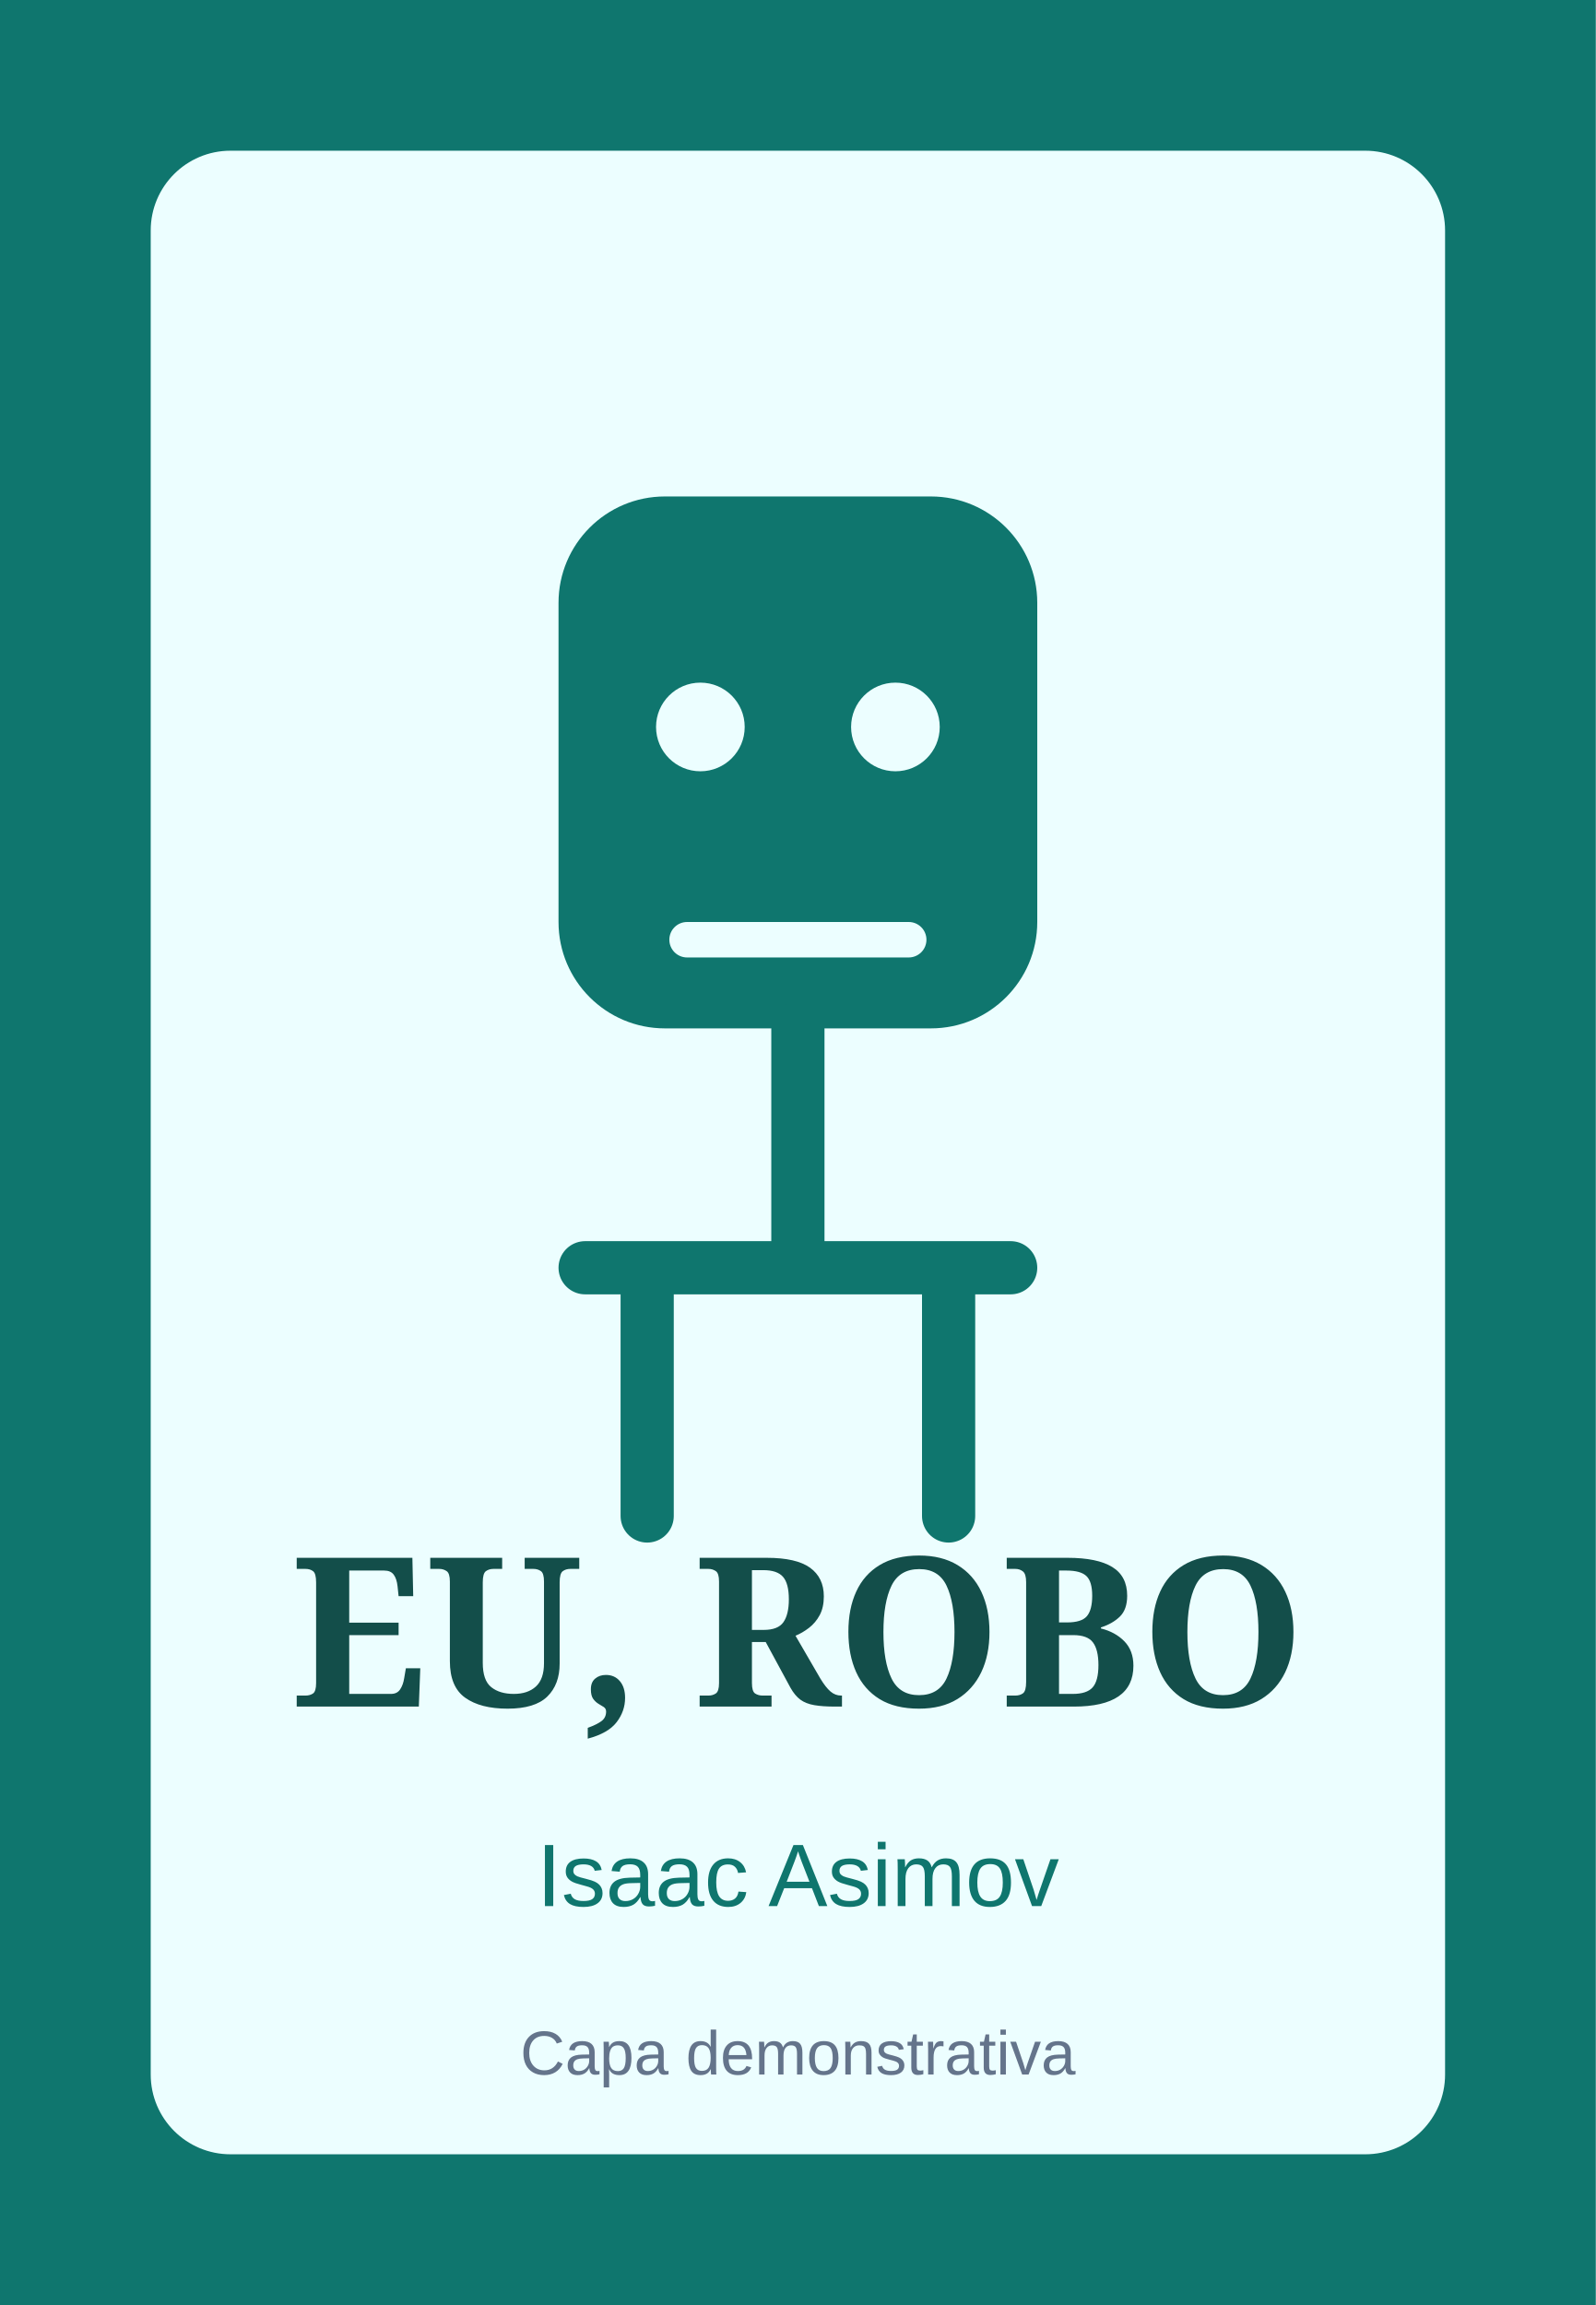
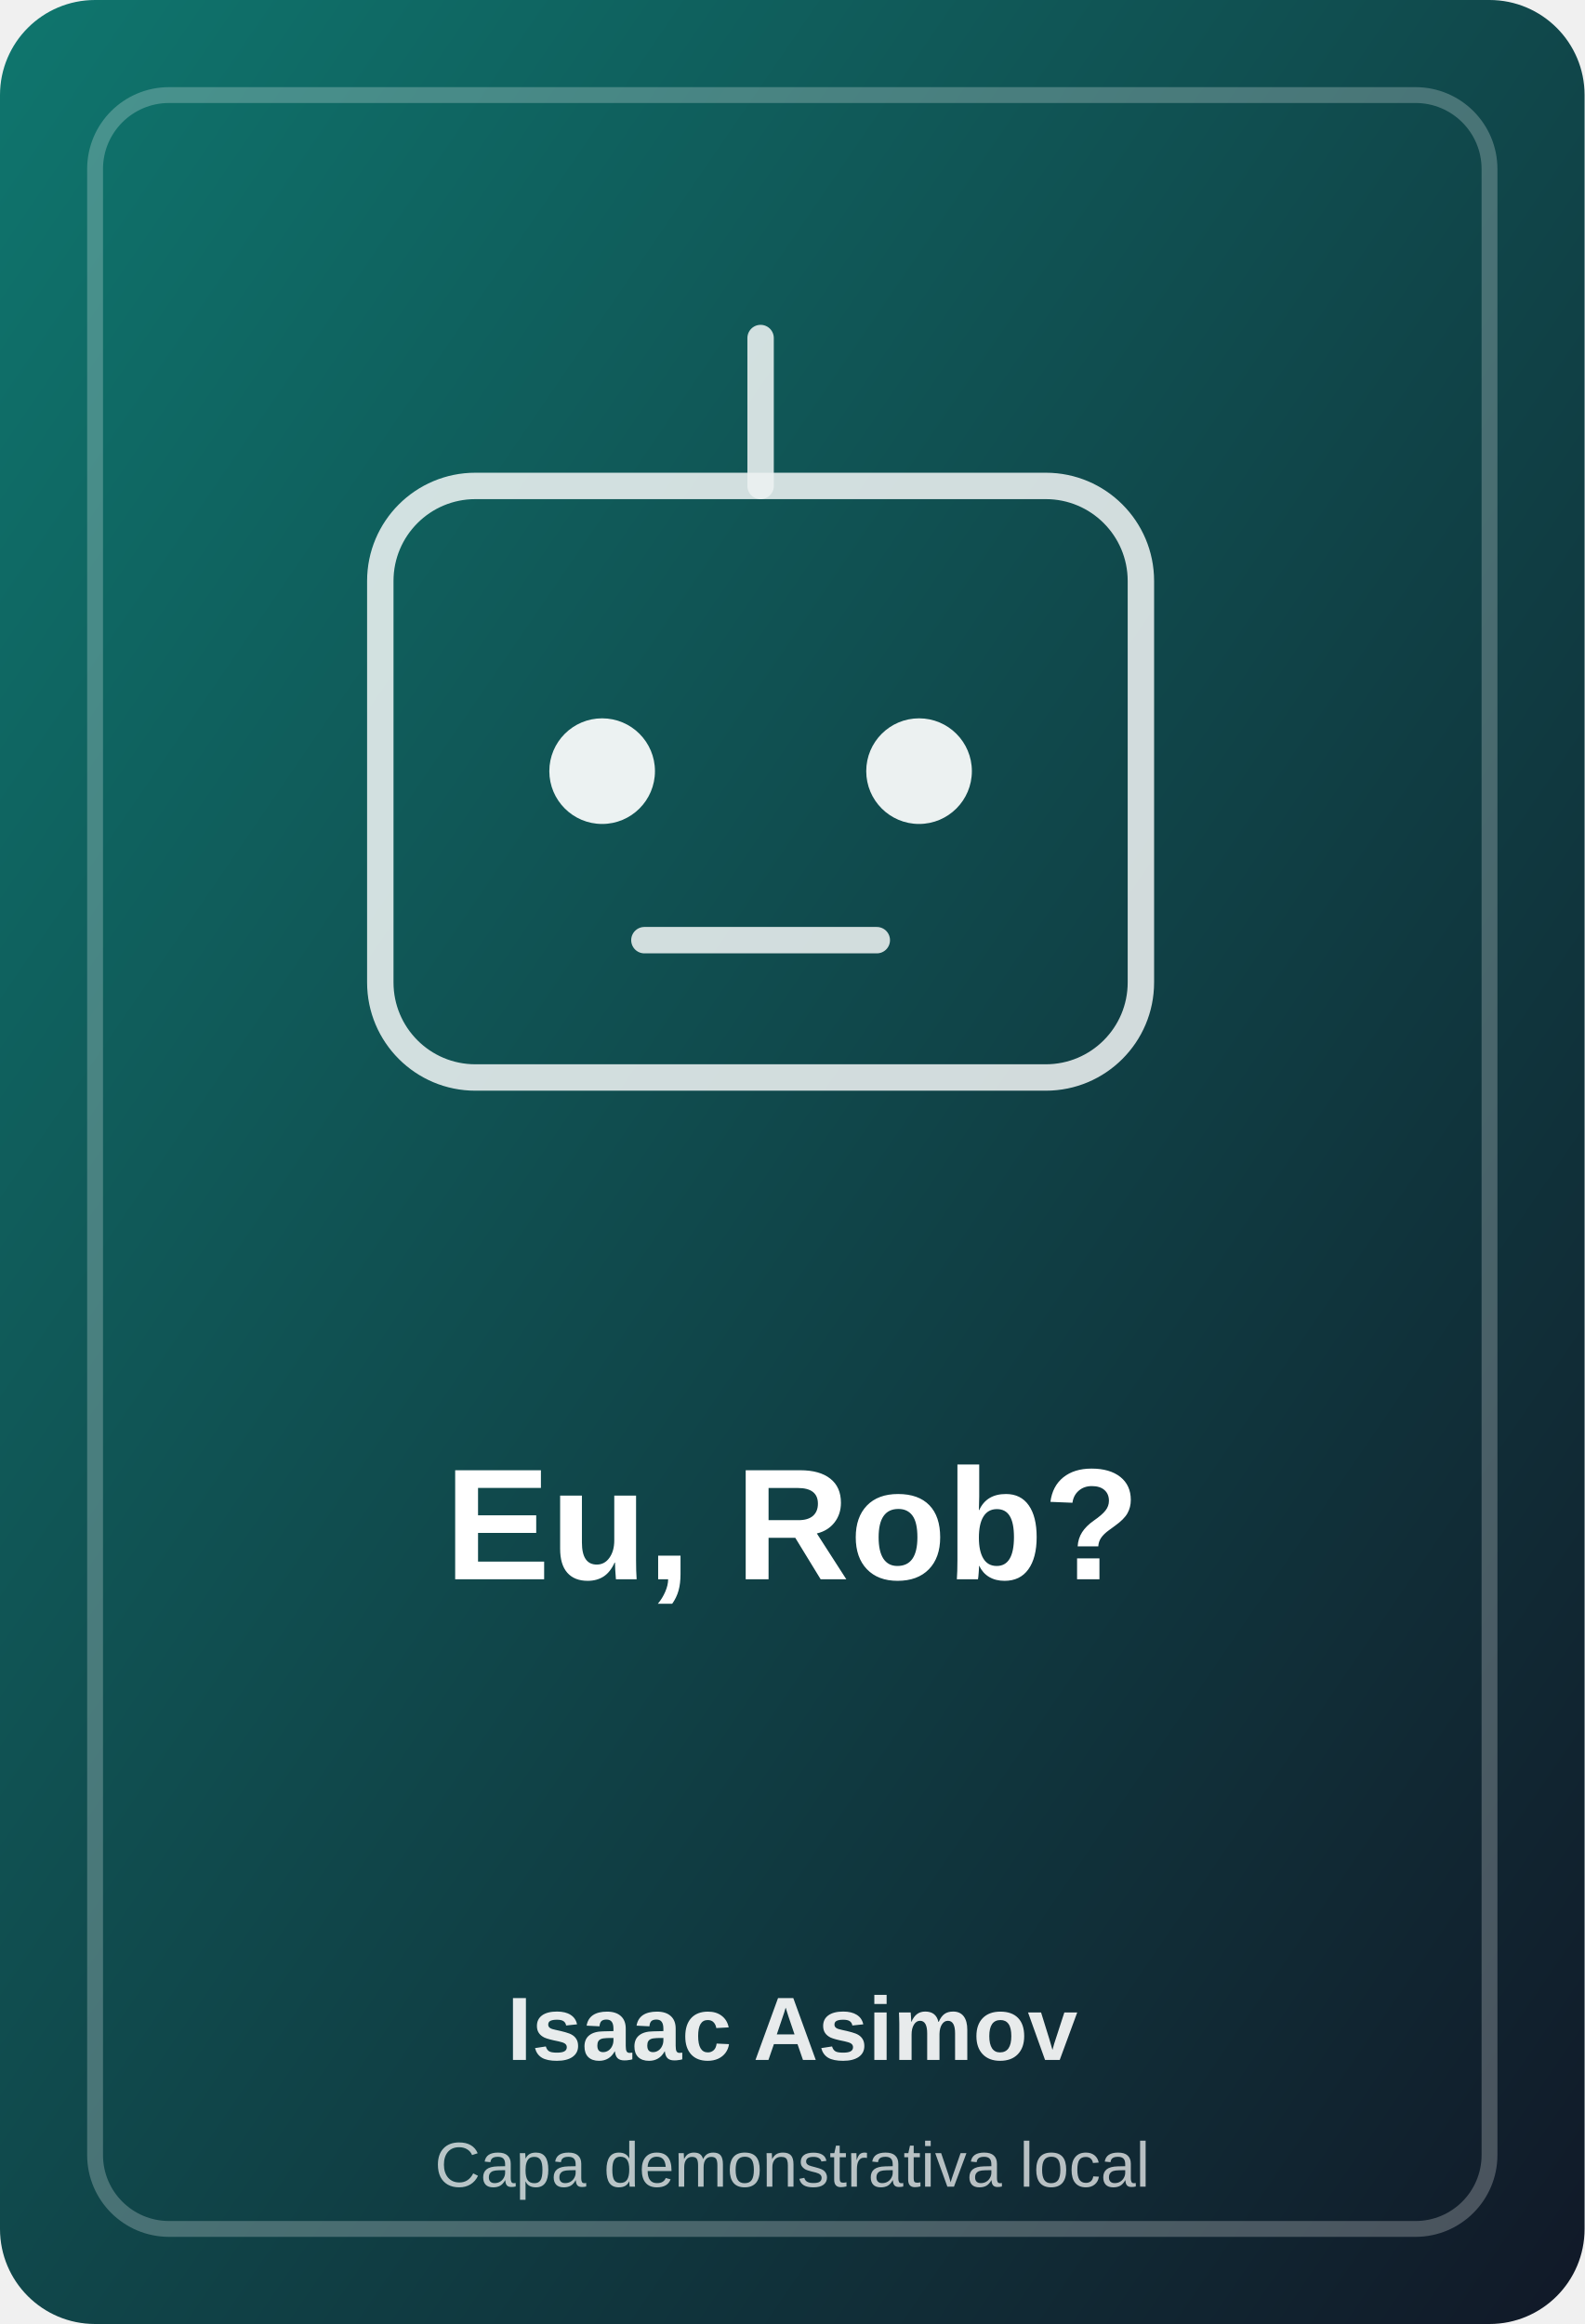
- <svg xmlns="http://www.w3.org/2000/svg" width="360" height="520" viewBox="0 0 360 520" role="img" aria-label="Capa demonstrativa Eu Robo">
-   <rect width="360" height="520" fill="#0f766e" />
-   <rect x="34" y="34" width="292" height="452" rx="18" fill="#ecfeff" />
-   <rect x="126" y="112" width="108" height="120" rx="24" fill="#0f766e" />
-   <circle cx="158" cy="164" r="10" fill="#ecfeff" />
-   <circle cx="202" cy="164" r="10" fill="#ecfeff" />
-   <rect x="151" y="208" width="58" height="8" rx="4" fill="#ecfeff" />
-   <path d="M180 232v54M132 286h96M146 286v56M214 286v56" stroke="#0f766e" stroke-width="12" stroke-linecap="round" />
-   <text x="180" y="385" font-family="Georgia, serif" font-size="47" font-weight="700" text-anchor="middle" fill="#134e4a">EU, ROBO</text>
-   <text x="180" y="430" font-family="Arial, sans-serif" font-size="20" text-anchor="middle" fill="#0f766e">Isaac Asimov</text>
-   <text x="180" y="468" font-family="Arial, sans-serif" font-size="14" text-anchor="middle" fill="#64748b">Capa demonstrativa</text>
+ <svg xmlns="http://www.w3.org/2000/svg" width="300" height="440" viewBox="0 0 300 440">
+   <defs>
+     <linearGradient id="g" x1="0" y1="0" x2="1" y2="1">
+       <stop offset="0" stop-color="#0f766e" />
+       <stop offset="1" stop-color="#111827" />
+     </linearGradient>
+   </defs>
+   <rect width="300" height="440" rx="18" fill="url(#g)" />
+   <rect x="18" y="18" width="264" height="404" rx="14" fill="none" stroke="rgba(255,255,255,.24)" stroke-width="3" />
+   <g opacity=".92">
+     <rect x="72" y="92" width="144" height="112" rx="18" fill="none" stroke="rgba(255,255,255,.88)" stroke-width="5" stroke-linecap="round" stroke-linejoin="round" />
+     <circle cx="114" cy="146" r="10" fill="white" />
+     <circle cx="174" cy="146" r="10" fill="white" />
+     <path fill="none" stroke="rgba(255,255,255,.88)" stroke-width="5" stroke-linecap="round" stroke-linejoin="round" d="M122 178h44M144 92V64" />
+   </g>
+   <text x="150" y="299" text-anchor="middle" font-family="Arial, sans-serif" font-size="30" font-weight="800" fill="#fff">Eu, Rob?</text>
+   <text x="150" y="390" text-anchor="middle" font-family="Arial, sans-serif" font-size="17" font-weight="700" fill="rgba(255,255,255,.9)">Isaac Asimov</text>
+   <text x="150" y="414" text-anchor="middle" font-family="Arial, sans-serif" font-size="12" fill="rgba(255,255,255,.7)">Capa demonstrativa local</text>
</svg>
